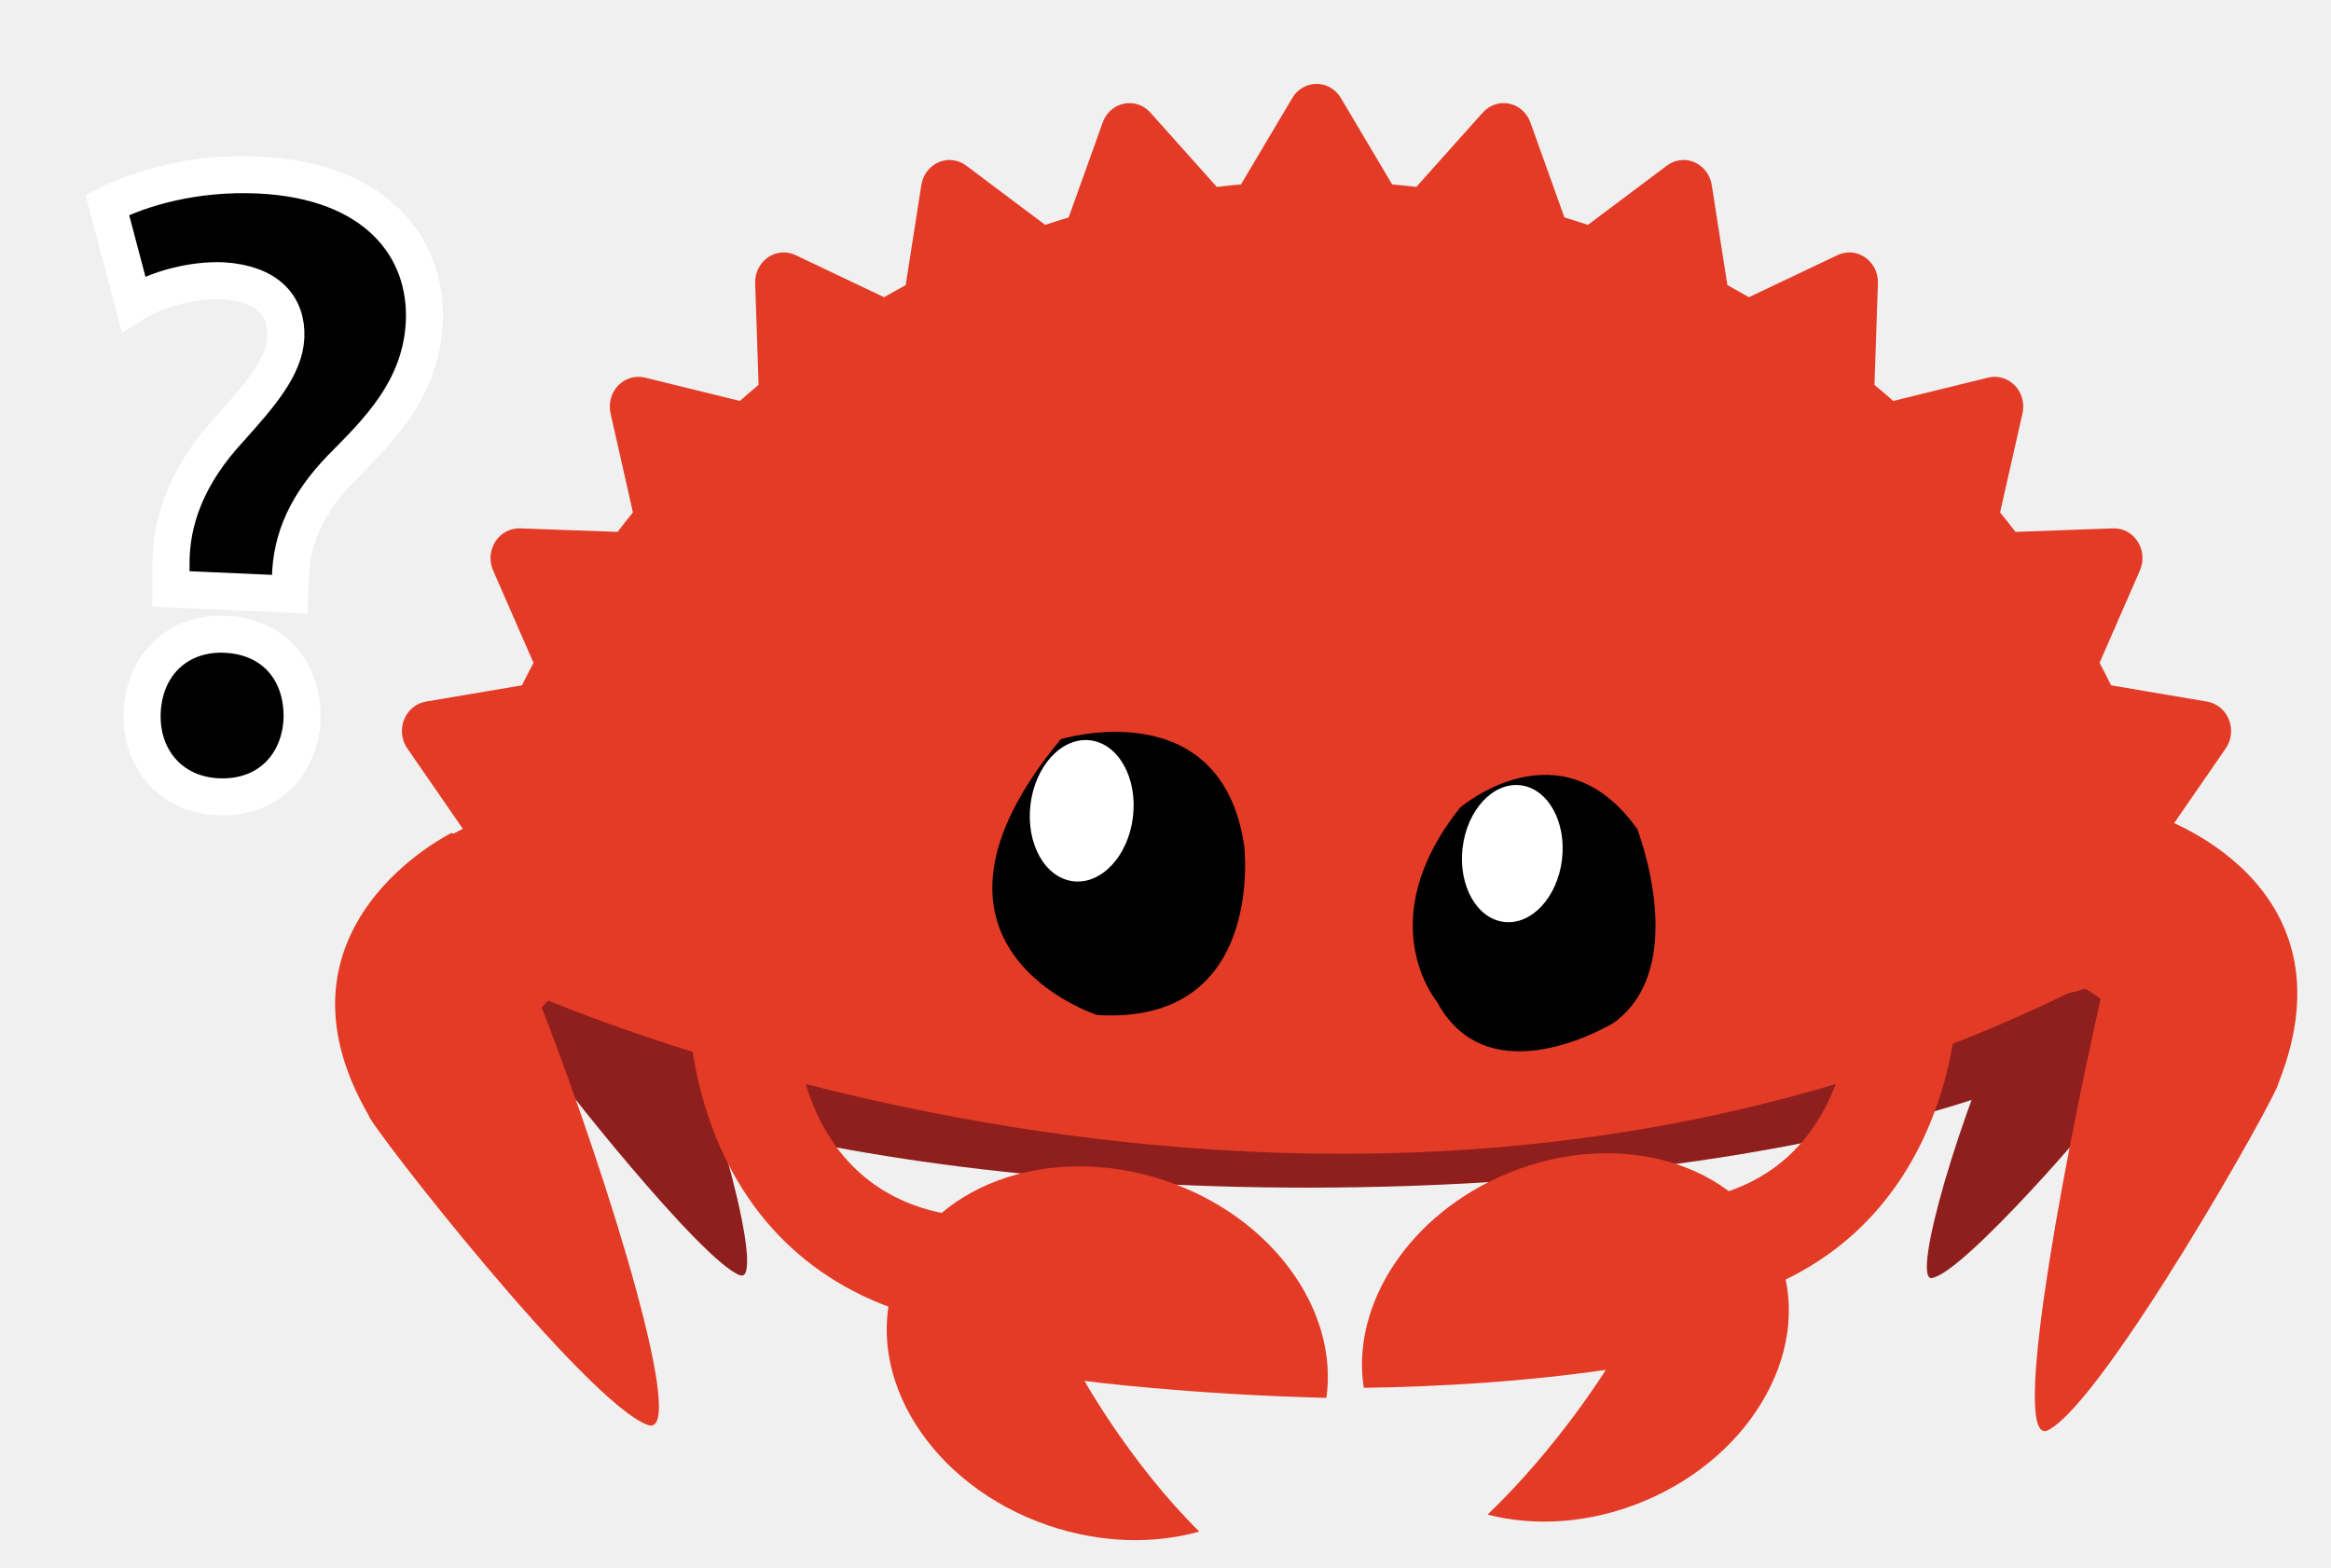
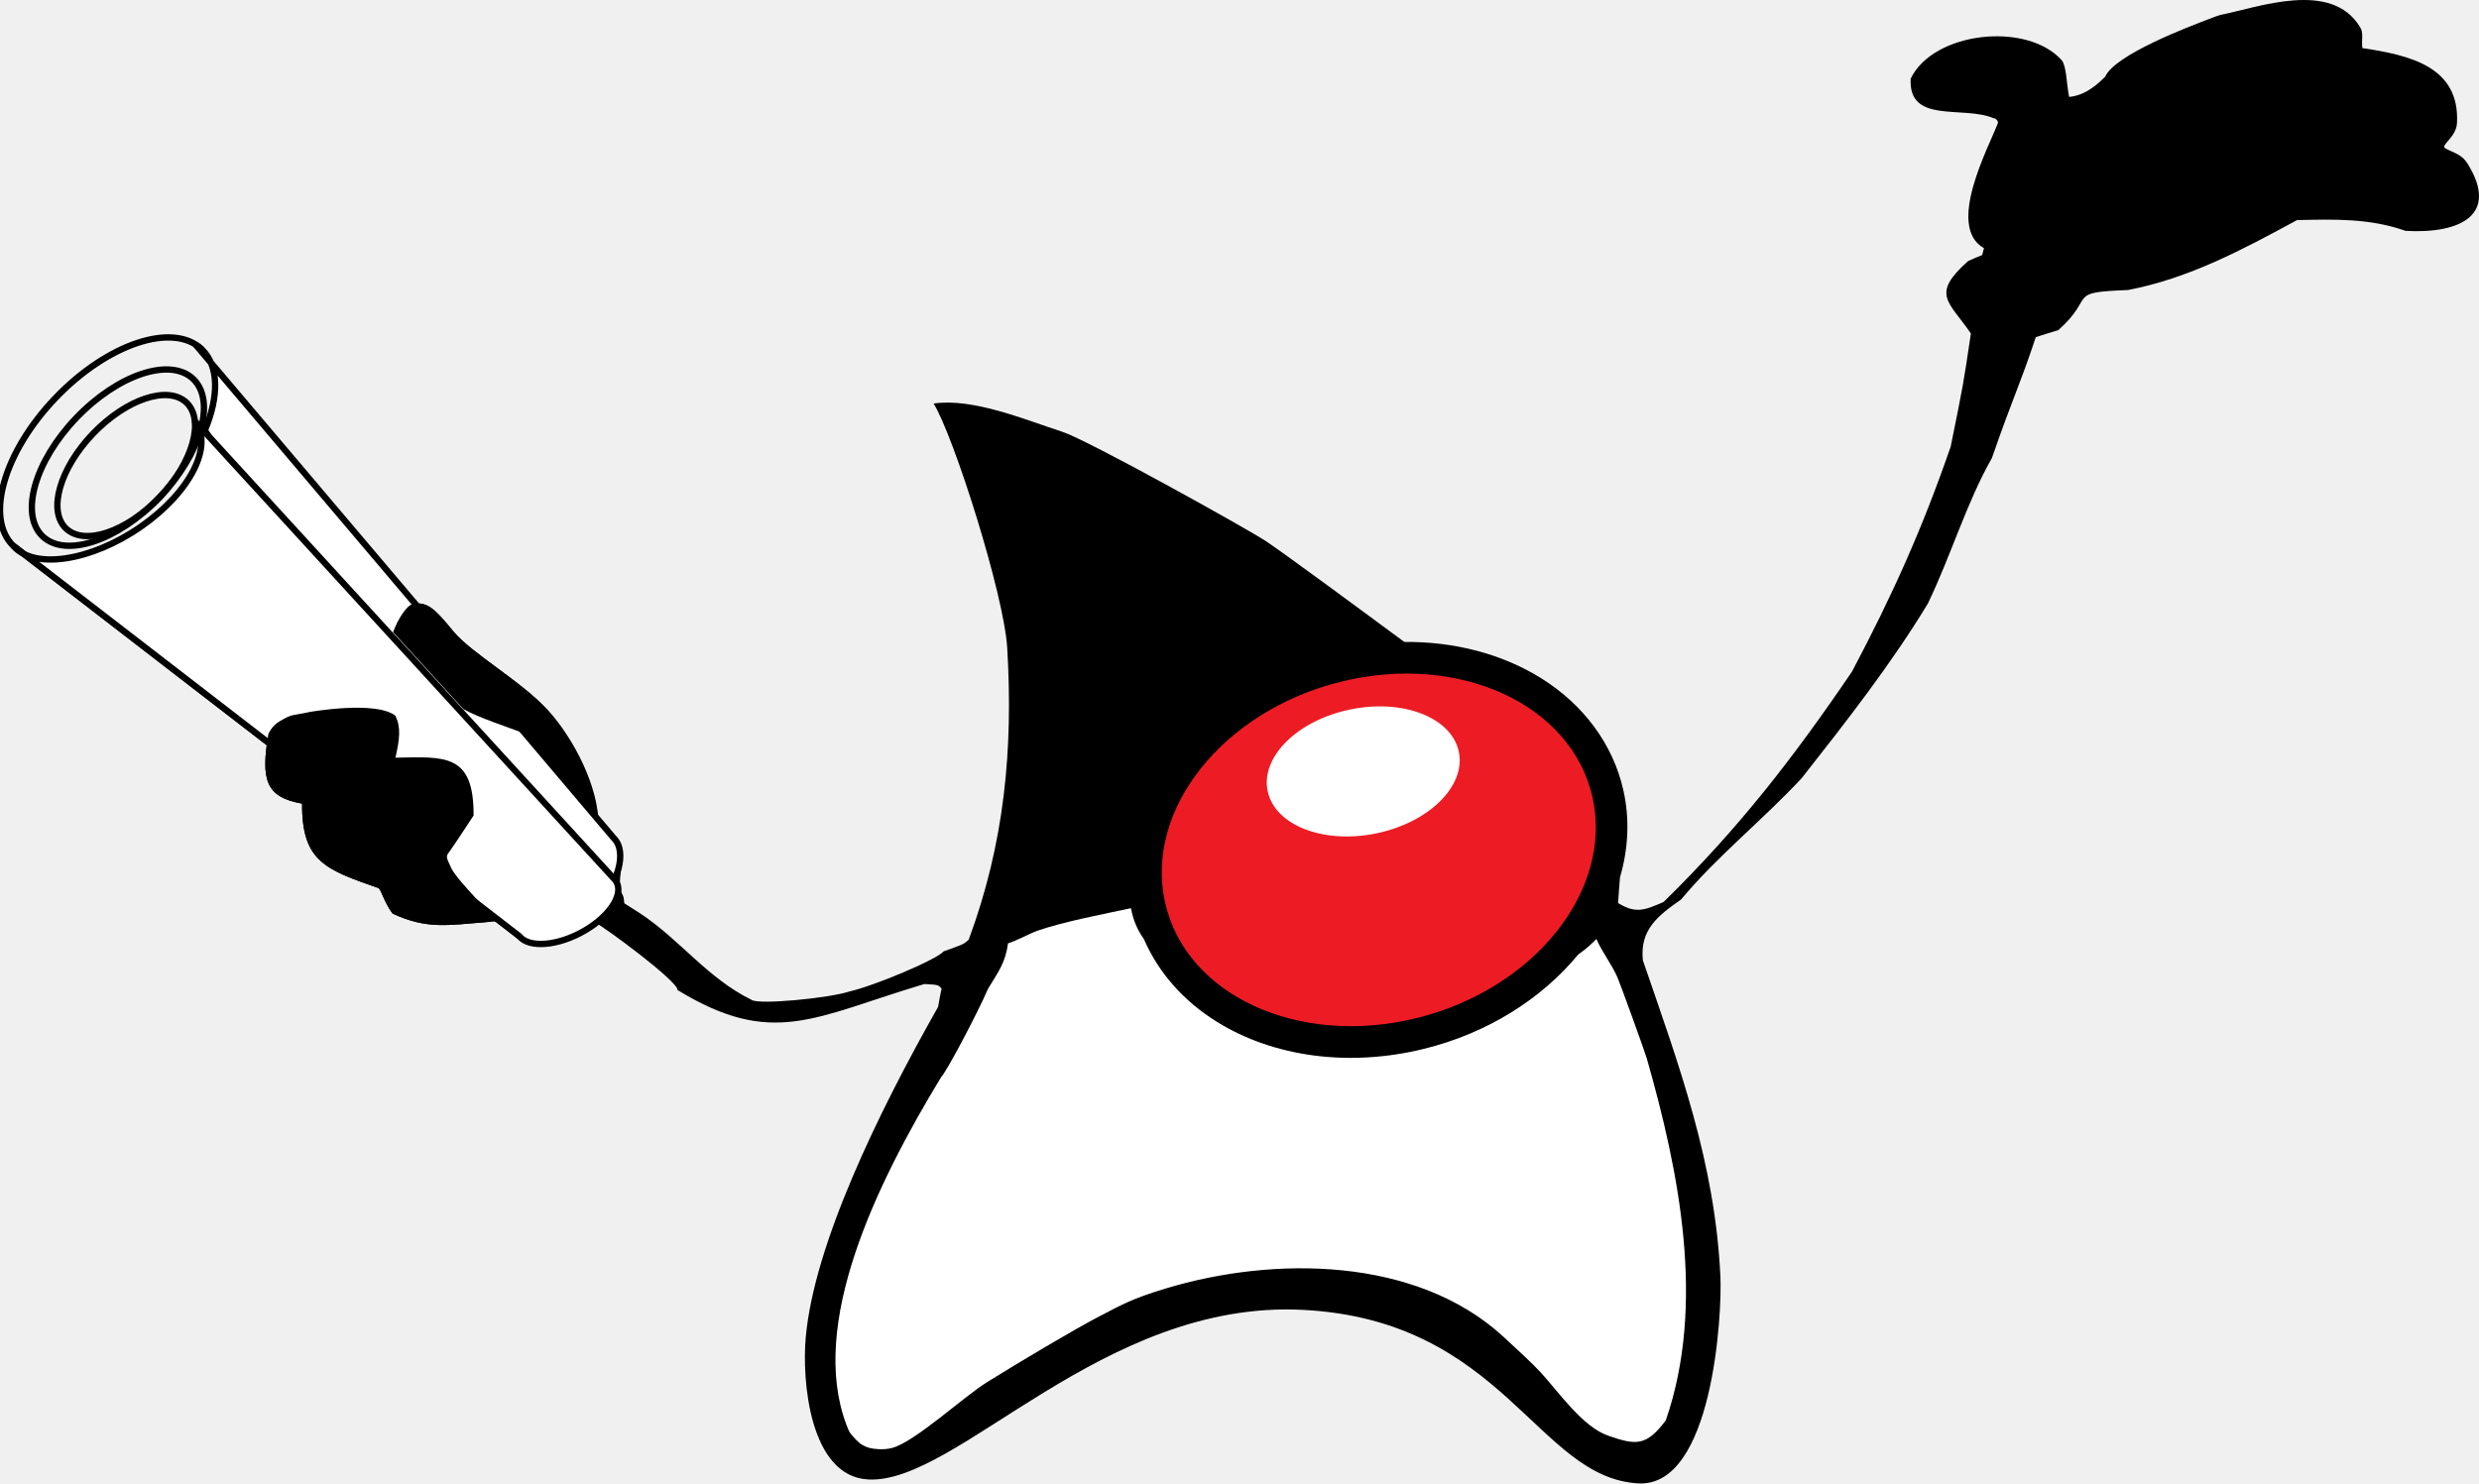
- <svg xmlns="http://www.w3.org/2000/svg" version="1.1" id="Layer_1" x="0px" y="0px" width="1259px" height="847px" viewBox="0 0 1259 847" enable-background="new 0 0 1259 847" xml:space="preserve">
-   <path fill="#8F1F1D" d="M706.403,338.05c-131.633,0-251.228,15.825-339.77,41.615v220.298  c88.542,25.79,208.137,41.614,339.77,41.614c150.657,0,285.535-20.729,376.134-53.402V391.457  C991.938,358.781,857.06,338.05,706.403,338.05" />
-   <path fill="#8F1F1D" d="M1088.423,537.442c-3.856-10.663-4.629-24.154-1.36-37.162c5.85-23.289,22.421-36.198,37.013-28.833  c3.618,1.827,6.773,4.73,9.387,8.418c0.239-0.001,0.479,0,0.715,0.016c0,0,44.552,53.106,3.313,116.003  c-0.896,3.569-76.534,91.718-94.043,94.524C1031.987,692.244,1058.338,600.41,1088.423,537.442" />
-   <path fill="#8F1F1D" d="M357.479,527.021c5.3-9.631,7.158-22.788,4.217-36.426c-5.266-24.416-23.91-41.109-41.642-37.285  c-4.398,0.948-8.325,3.072-11.666,6.099c-0.282-0.059-0.564-0.113-0.845-0.153c0,0-56.292,41.952-12.057,113.924  c0.805,3.741,83.851,108.838,104.311,115.764C413.188,693.475,388.55,596.418,357.479,527.021" />
-   <path fill="#E23A26" d="M280.467,535.066l0.007,0.015C280.659,535.226,280.831,535.357,280.467,535.066" />
-   <path fill="#E33B26" d="M1174.119,457.903c-0.88-3.064-1.756-6.126-2.662-9.162l30.683-44.451c3.13-4.522,3.771-10.398,1.73-15.555  c-2.04-5.13-6.49-8.81-11.76-9.71l-51.887-8.805c-2.008-4.102-4.115-8.142-6.229-12.15l21.797-49.903  c2.243-5.087,1.769-10.995-1.203-15.608c-2.961-4.636-7.99-7.344-13.349-7.133l-52.656,1.913c-2.727-3.55-5.496-7.068-8.322-10.521  l12.102-53.49c1.225-5.433-0.322-11.118-4.104-15.064c-3.762-3.932-9.229-5.559-14.426-4.283l-51.289,12.608  c-3.321-2.935-6.699-5.833-10.114-8.673l1.849-54.914c0.197-5.559-2.394-10.842-6.845-13.925  c-4.445-3.104-10.093-3.573-14.955-1.266l-47.848,22.747c-3.854-2.21-7.728-4.4-11.644-6.517l-8.455-54.115  c-0.857-5.483-4.386-10.139-9.326-12.266c-4.923-2.137-10.568-1.447-14.891,1.808l-42.659,32.007  c-4.2-1.395-8.419-2.732-12.692-4.011l-18.386-51.316c-1.87-5.229-6.182-9.071-11.438-10.151c-5.238-1.072-10.63,0.742-14.263,4.802  L764.97,100.97c-4.342-0.5-8.685-0.956-13.043-1.331l-27.723-46.713c-2.811-4.732-7.771-7.612-13.116-7.612  c-5.334,0-10.304,2.88-13.09,7.612l-27.733,46.713c-4.358,0.375-8.722,0.831-13.056,1.331l-35.91-40.171  c-3.636-4.06-9.047-5.874-14.268-4.802c-5.255,1.092-9.573,4.922-11.433,10.151l-18.402,51.316  c-4.26,1.279-8.481,2.627-12.691,4.011l-42.644-32.007c-4.336-3.266-9.98-3.955-14.916-1.808c-4.919,2.127-8.461,6.783-9.313,12.266  l-8.461,54.115c-3.914,2.117-7.789,4.294-11.653,6.517l-47.842-22.747c-4.858-2.316-10.529-1.838-14.954,1.266  c-4.445,3.083-7.042,8.366-6.84,13.925l1.835,54.914c-3.405,2.84-6.774,5.738-10.112,8.673l-51.279-12.608  c-5.211-1.265-10.67,0.351-14.441,4.283c-3.795,3.946-5.332,9.631-4.113,15.064l12.079,53.49c-2.802,3.467-5.575,6.971-8.293,10.521  l-52.655-1.913c-5.314-0.157-10.386,2.497-13.356,7.133c-2.974,4.613-3.425,10.521-1.211,15.608l21.814,49.903  c-2.119,4.008-4.224,8.048-6.249,12.15l-51.882,8.805c-5.271,0.888-9.715,4.566-11.765,9.71c-2.037,5.157-1.375,11.033,1.735,15.555  l30.69,44.451c-0.236,0.784-0.455,1.576-0.69,2.364l-16.863,17.911l45.341,64.05c0,0,435.152,200.731,838.797,3.396  C1163.372,528.189,1174.119,457.903,1174.119,457.903" />
-   <path d="M788.629,436.277c0,0,54.108-46.602,95.626,11.5c0,0,29.173,74.328-12.593,104.708c0,0-67.353,41.473-95.627-11.5  C776.035,540.985,739.67,497.66,788.629,436.277" />
-   <path fill="#FFFFFF" d="M843.648,464.356c-2.452,20.385-16.456,35.467-31.276,33.684c-14.817-1.781-24.846-19.755-22.395-40.14  c2.452-20.385,16.457-35.468,31.274-33.687C836.071,425.997,846.1,443.971,843.648,464.356" />
-   <path d="M572.949,399.315c0,0,86.384-26.449,99.021,57.297c0,0,12.086,97.294-79.356,91.705  C592.613,548.317,479.508,512.09,572.949,399.315" />
-   <rect x="181" y="45" fill="none" width="1060" height="782" />
-   <path fill="#FFFFFF" d="M611.925,441.324c-2.528,21.021-16.969,36.581-32.257,34.742c-15.281-1.837-25.624-20.378-23.095-41.399  c2.529-21.026,16.973-36.581,32.253-34.743C604.113,401.763,614.454,420.298,611.925,441.324" />
-   <path fill="#E33B26" d="M292.602,544.216c10.967-12.463,37.611-27.557,35.57-46.282c-3.653-33.526-31.456-57.999-62.099-54.658  c-7.599,0.827-14.658,3.292-20.923,7.035c-0.463-0.106-0.925-0.211-1.388-0.294c0,0-103.632,50.873-44.564,152.657  c0.557,5.137,117.847,155.668,150.787,167.131C371.544,777.307,330.074,641.165,292.602,544.216" />
-   <path fill="#E33B26" d="M1134.549,539.673c-12.692-10.7-46.162-20.418-46.92-39.238c-1.355-33.697,22.512-62.021,53.312-63.26  c7.638-0.308,14.983,1.083,21.734,3.857c0.442-0.174,0.884-0.347,1.329-0.497c0,0,110.025,34.951,66.695,144.366  c0.21,5.163-93.468,171.416-124.345,187.635C1086.146,783.151,1111.861,641.105,1134.549,539.673" />
-   <rect x="181.06" y="45.314" fill="none" width="1059.75" height="781.686" />
-   <path fill="#E33B26" d="M372.142,545.559c0,0-1.383,137.296,133.166,167.933l28.054-56.363c0,0-97.495,9.431-104.995-111.569  H372.142" />
-   <rect x="181" y="45" fill="none" width="1060" height="782" />
-   <path fill="#E33B26" d="M1057.362,537.246c0,0,1.382,137.296-133.167,167.933l-28.055-56.363c0,0,97.495,9.431,104.995-111.569  H1057.362" />
-   <path fill="#E33B26" d="M960.167,677.279c-20.25-48.941-85.595-68.373-145.951-43.399c-53.126,21.98-84.637,71.031-77.624,115.845  c41.946-0.652,86.94-3.371,130.736-9.718c0,0-25.837,41.763-63.857,78.211c25.566,6.599,55.383,4.768,84.076-7.104  C947.904,786.141,980.417,726.221,960.167,677.279" />
-   <path fill="#E33B26" d="M585.746,745.985c0,0,55.203,7.295,130.67,9.155c6.61-47.511-29.38-97.792-86.801-117.242  c-63.438-21.488-128.989,2.792-146.414,54.231c-17.425,51.44,19.876,110.561,83.314,132.049  c28.121,9.526,56.653,10.049,81.229,3.207C610.833,790.881,585.746,745.985,585.746,745.985" />
-   <rect x="181.06" y="45.314" fill="none" width="1059.75" height="781.686" />
-   <g>
-     <path style="stroke:#ffffff;stroke-width:20" d="M92.314,318.146l0.072-12.563c-0.359-24.665,8.95-49.384,31.787-73.989c16.267-18.129,29.512-33.493,30.216-49.411   c0.747-16.883-9.835-28.95-33.932-30.499c-15.918-0.704-35.468,4.231-48.394,12.359l-14.075-53.303   c18.296-9.34,47.182-17.729,81.429-16.214c63.672,2.816,91.538,39.33,89.768,79.366c-1.621,36.659-25.84,59.753-45.066,79.202   c-18.24,19.009-26.789,37.48-27.267,59.207l-0.384,8.683L92.314,318.146z M76.808,384.64c1.152-26.048,19.789-43.105,44.872-41.997   c26.047,1.152,42.14,19.746,41.471,45.815c-1.109,25.083-18.824,43.148-45.353,41.975C92.232,429.303,75.698,409.723,76.808,384.64   z" />
+ <svg xmlns="http://www.w3.org/2000/svg" viewBox="11.339 12.494 391.523 234.355">
+   <g id="Layer_1" transform="matrix(1, 0, 0, 1, -93.18215, -286.8462)">
+     <path fill-rule="evenodd" clip-rule="evenodd" d="M494.221,325.166c-0.932-1.497-2.169-1.64-3.538-2.423 c-0.739-0.471,1.761-1.729,1.88-3.92c0.506-9.048-7.626-10.775-14.944-11.892c-0.174-1.337,0.247-2.377-0.378-3.341 c-4.562-7.46-16.065-3.072-22-1.903c-0.215,0.079-0.844,0.25-1.227,0.426c-4.112,1.536-15.518,5.912-17.018,9.359 c-0.85,0.787-2.812,2.916-5.688,3.179c-0.424-2.117-0.393-4.813-1.159-5.787c-5.517-6.171-20.302-4.528-23.86,2.902 c-0.404,7.217,8.24,4.205,13.071,6.241c0.172,0.033,0.297,0.041,0.474,0.228c0.191,0.225,0.265,0.307,0.224,0.553 c-1.411,3.771-8.26,16.313-2.201,19.76c-0.09,0.348-0.18,0.696-0.272,1.079c-0.759,0.312-1.519,0.622-2.244,0.97 c-5.948,5.317-3.036,6.293,0.454,11.433c-1.19,8.021-1.19,8.021-3.19,17.869c-4.467,12.923-9.189,23.465-15.587,35.538 c-9.199,13.542-17.882,24.78-29.764,36.405c-3.04,1.313-4.378,1.874-7.178,0.163c0.054-0.966,0.177-2.529,0.3-4.063 c1.31-4.47,1.564-9.13,0.541-13.72c-1.613-7.24-6.254-13.555-13.064-17.78c-6.161-3.82-13.663-5.756-21.537-5.687 c-7.236-5.345-19.383-14.299-21.943-15.976c-3.037-1.989-28.085-15.939-32.092-17.231c-5.773-1.861-14.073-5.38-20.305-4.457 c3.213,5.235,11.107,30.175,11.615,38.546c0.973,16.021-0.425,30.914-6.083,46.172c-0.781,0.698-0.781,0.698-3.952,1.827 c-1.125,1.325-11.021,5.467-14.87,6.336c-3.13,1.05-14.424,2.152-15.472,1.323c-6.978-3.428-11.333-9.534-17.6-13.664l-2.489-1.587 c-0.113-1.137-0.113-1.137-0.791-2.27c0.32-5.704,1.543-7.365-3.284-10.108c0.017-5.968-3.812-13.512-7.991-18.106 c-4.18-4.594-12.034-8.971-14.913-12.455c-2.879-3.483-4.012-4.71-6.358-4.382c-1.818,0.484-2.793,2.876-3.417,4.242 c-0.264,0.578-0.743,1.722-0.236,3.069c0.714,1.899,1.329,2.996,1.329,2.996l0.855,1c4.528,2.716,8.223,4.712,8.99,5.113 c2.136,1.115,7.592,5.014,8.825,6.392c2.543,2.845,5.041,6.463-1.019,11.88c-1.831-0.103-1.831-0.103-5.793-1.242 c0.053-9.78-4.459-9.291-12.344-9.133c0.656-2.895,0.908-4.779-0.017-6.641c-3.139-2.424-13.529-0.581-13.529-0.581 s-1.549,0.335-2.346,0.449c-0.797,0.113-1.287,0.37-2.464,1.063c-1.178,0.693-1.714,1.967-1.714,1.967 c-1.183,7.213-0.494,9.963,5.325,11.004c-0.053,9.145,3.69,10.413,12.107,13.357c0.531,0.595,0.801,2.093,2.177,4.007 c5.438,2.529,8.691,1.829,14.793,1.358c2.45-0.242,5.463-0.258,8.828-0.601c2.902,0.516,2.902,0.516,8.062,0.451 c1.816,0.918,13.418,9.507,13.341,10.884c15.061,9.179,21.553,4.244,38.973-0.961c2.183,0.122,2.183,0.122,2.715,0.718 c-0.194,0.942-0.39,1.92-0.551,2.9c-9.602,16.944-19.564,37.578-20.898,52.158c-0.631,6.898,0.618,21.983,9.845,22.495 c14.09,0.78,36.942-28.43,68.676-26.793c31.733,1.636,36.941,26.53,52.958,27.41c11.753,0.646,13.262-26.682,12.976-32.68 c-0.86-17.98-6.405-32.971-12.248-49.954c-0.504-4.866,2.409-7.069,6.049-9.62c5.604-6.75,13.036-12.69,19.05-19.17 c6.921-8.795,14.147-18.031,19.908-27.562c3.596-7.428,6.122-15.974,10.117-22.99c3.496-10.081,4.299-11.167,6.934-19.106 c1.187-0.393,2.372-0.75,3.558-1.107c6.061-5.417,1.04-5.946,11.021-6.34c9.675-1.86,18.051-6.371,26.683-11.043 c5.835-0.132,11.495-0.31,17.14,1.701C493.103,336.298,499.276,333.286,494.221,325.166z" />
+     <path fill-rule="evenodd" clip-rule="evenodd" fill="#ED1C24" d="M356.036,425.309c3.273,14.681-9.186,30.296-27.827,34.878 c-18.643,4.582-36.408-3.604-39.681-18.285c-3.272-14.681,9.187-30.296,27.828-34.878S352.764,410.628,356.036,425.309z" />
+     <path fill-rule="evenodd" clip-rule="evenodd" fill="#FFFFFF" d="M364.6,466.521c-0.297-1.038-4.16-11.701-4.618-12.761 c-0.873-2.022-2.492-4.101-3.332-6.085c-0.599,0.628-1.504,1.502-2.878,2.466c-5.716,6.927-14.23,12.409-24.369,14.901 c-11.743,2.886-23.658,1.329-32.688-4.273c-5.28-3.274-9.247-7.808-11.52-13.052c-1.013-1.416-1.725-3.036-2.051-4.901 c-4.54,0.982-10.579,2.111-14.772,3.56c-1.122,0.389-3.135,1.513-4.645,1.993c-0.42,3.084-1.522,4.471-3.156,7.169 c-1.706,3.966-6.642,13.261-7.385,13.926c-10.386,17.076-20.931,39.061-15.011,54.89c0.44,1.179,0.552,1.295,0.773,1.57 c0.222,0.276,1.12,1.368,1.877,1.749s0.765,0.326,1.134,0.437c0.242,0.072,1.965,0.386,3.489-0.029 c3.6-0.98,11.174-8.015,14.924-10.359c4.79-2.995,13.814-8.368,17.779-10.427c3.612-1.876,5.14-2.778,10.422-4.381 c17.054-5.172,39.609-5.049,53.363,7.58c1.814,1.667,4.68,4.306,5.882,5.622c2.917,3.194,6.646,8.629,10.688,10.033 c4.365,1.517,6.015,1.714,9.106-2.421C373.975,505.329,369.68,484.309,364.6,466.521z" />
+   </g>
+   <g id="Layer_3" transform="matrix(1, 0, 0, 1, -93.18215, -286.8462)">
+     <g>
+       <path fill-rule="evenodd" clip-rule="evenodd" fill="none" stroke="#000000" d="M136.384,354.525 c-4.532-4.34-14.864-0.906-23.079,7.669c-8.214,8.576-11.199,19.047-6.668,23.387" />
+       <ellipse transform="matrix(-0.6917 0.7222 -0.7222 -0.6917 476.7127 539.7516)" fill-rule="evenodd" clip-rule="evenodd" fill="none" stroke="#000000" cx="123.151" cy="371.626" rx="17.202" ry="9.089" />
+       <ellipse transform="matrix(-0.6917 0.7222 -0.7222 -0.6917 479.8449 540.922)" fill-rule="evenodd" clip-rule="evenodd" fill="none" stroke="#000000" cx="124.464" cy="372.883" rx="13.761" ry="7.272" />
+       <line fill-rule="evenodd" clip-rule="evenodd" fill="none" stroke="#000000" x1="186.55" y1="447.238" x2="106.637" y2="385.582" />
+       <path fill-rule="evenodd" clip-rule="evenodd" fill="#FFFFFF" stroke="#000000" d="M136.875,367.321 c2.24-5.322,2.244-10.176-0.491-12.796l-0.971-0.736l66.01,77.919c2.265,2.17,0.772,7.406-3.334,11.693 c-4.107,4.289-9.274,6.006-11.539,3.836L136.875,367.321z" />
+       <path fill-rule="evenodd" clip-rule="evenodd" fill="#FFFFFF" stroke="#000000" d="M106.637,385.582 c3.249,3.793,12.27,2.427,20.149-3.051c7.879-5.479,11.633-12.996,8.384-16.79l66.509,72.624c1.542,1.951-0.597,5.518-4.774,7.969 c-4.178,2.449-8.814,2.855-10.354,0.904L106.637,385.582z" />
+     </g>
+   </g>
+   <g id="Layer_4" transform="matrix(1, 0, 0, 1, -93.18215, -286.8462)">
+     <ellipse transform="matrix(0.9799 -0.1995 0.1995 0.9799 -77.6062 72.2793)" fill-rule="evenodd" clip-rule="evenodd" fill="#FFFFFF" cx="319.831" cy="421.205" rx="15.413" ry="10.002" />
+   </g>
+   <g id="Layer_2" transform="matrix(1, 0, 0, 1, -93.18215, -286.8462)">
+     <path fill-rule="evenodd" clip-rule="evenodd" d="M181.307,445.023c-6.102,0.471-9.354,1.171-14.793-1.358 c-1.375-1.914-1.646-3.412-2.177-4.007c-8.417-2.944-12.161-4.213-12.107-13.357c-5.818-1.041-6.508-3.791-5.325-11.004 c0,0,0.536-1.273,1.714-1.967c1.178-0.693,1.667-0.95,2.464-1.063c0.797-0.114,2.346-0.449,2.346-0.449s10.391-1.843,13.529,0.581 c0.925,1.861,0.673,3.746,0.017,6.641c7.884-0.158,12.397-0.647,12.344,9.133c0,0-3.208,4.896-3.8,5.687s-0.593,0.79,0.296,2.667 s7.113,8.101,7.113,8.101L181.307,445.023z" />
+     <path fill-rule="evenodd" clip-rule="evenodd" d="M198.872,427.828c-0.703-5.569-4.097-12.183-7.815-16.27 c-4.18-4.594-12.034-8.971-14.913-12.455c-2.879-3.483-4.012-4.71-6.358-4.382c-1.129,0.301-2.459,2.527-3.185,4.495l11.129,12.158 c2.358,1.346,7.414,2.987,9.029,3.626c0.983,0.389,3.565,2.454,4.062,3.278L198.872,427.828z" />
  </g>
</svg>
